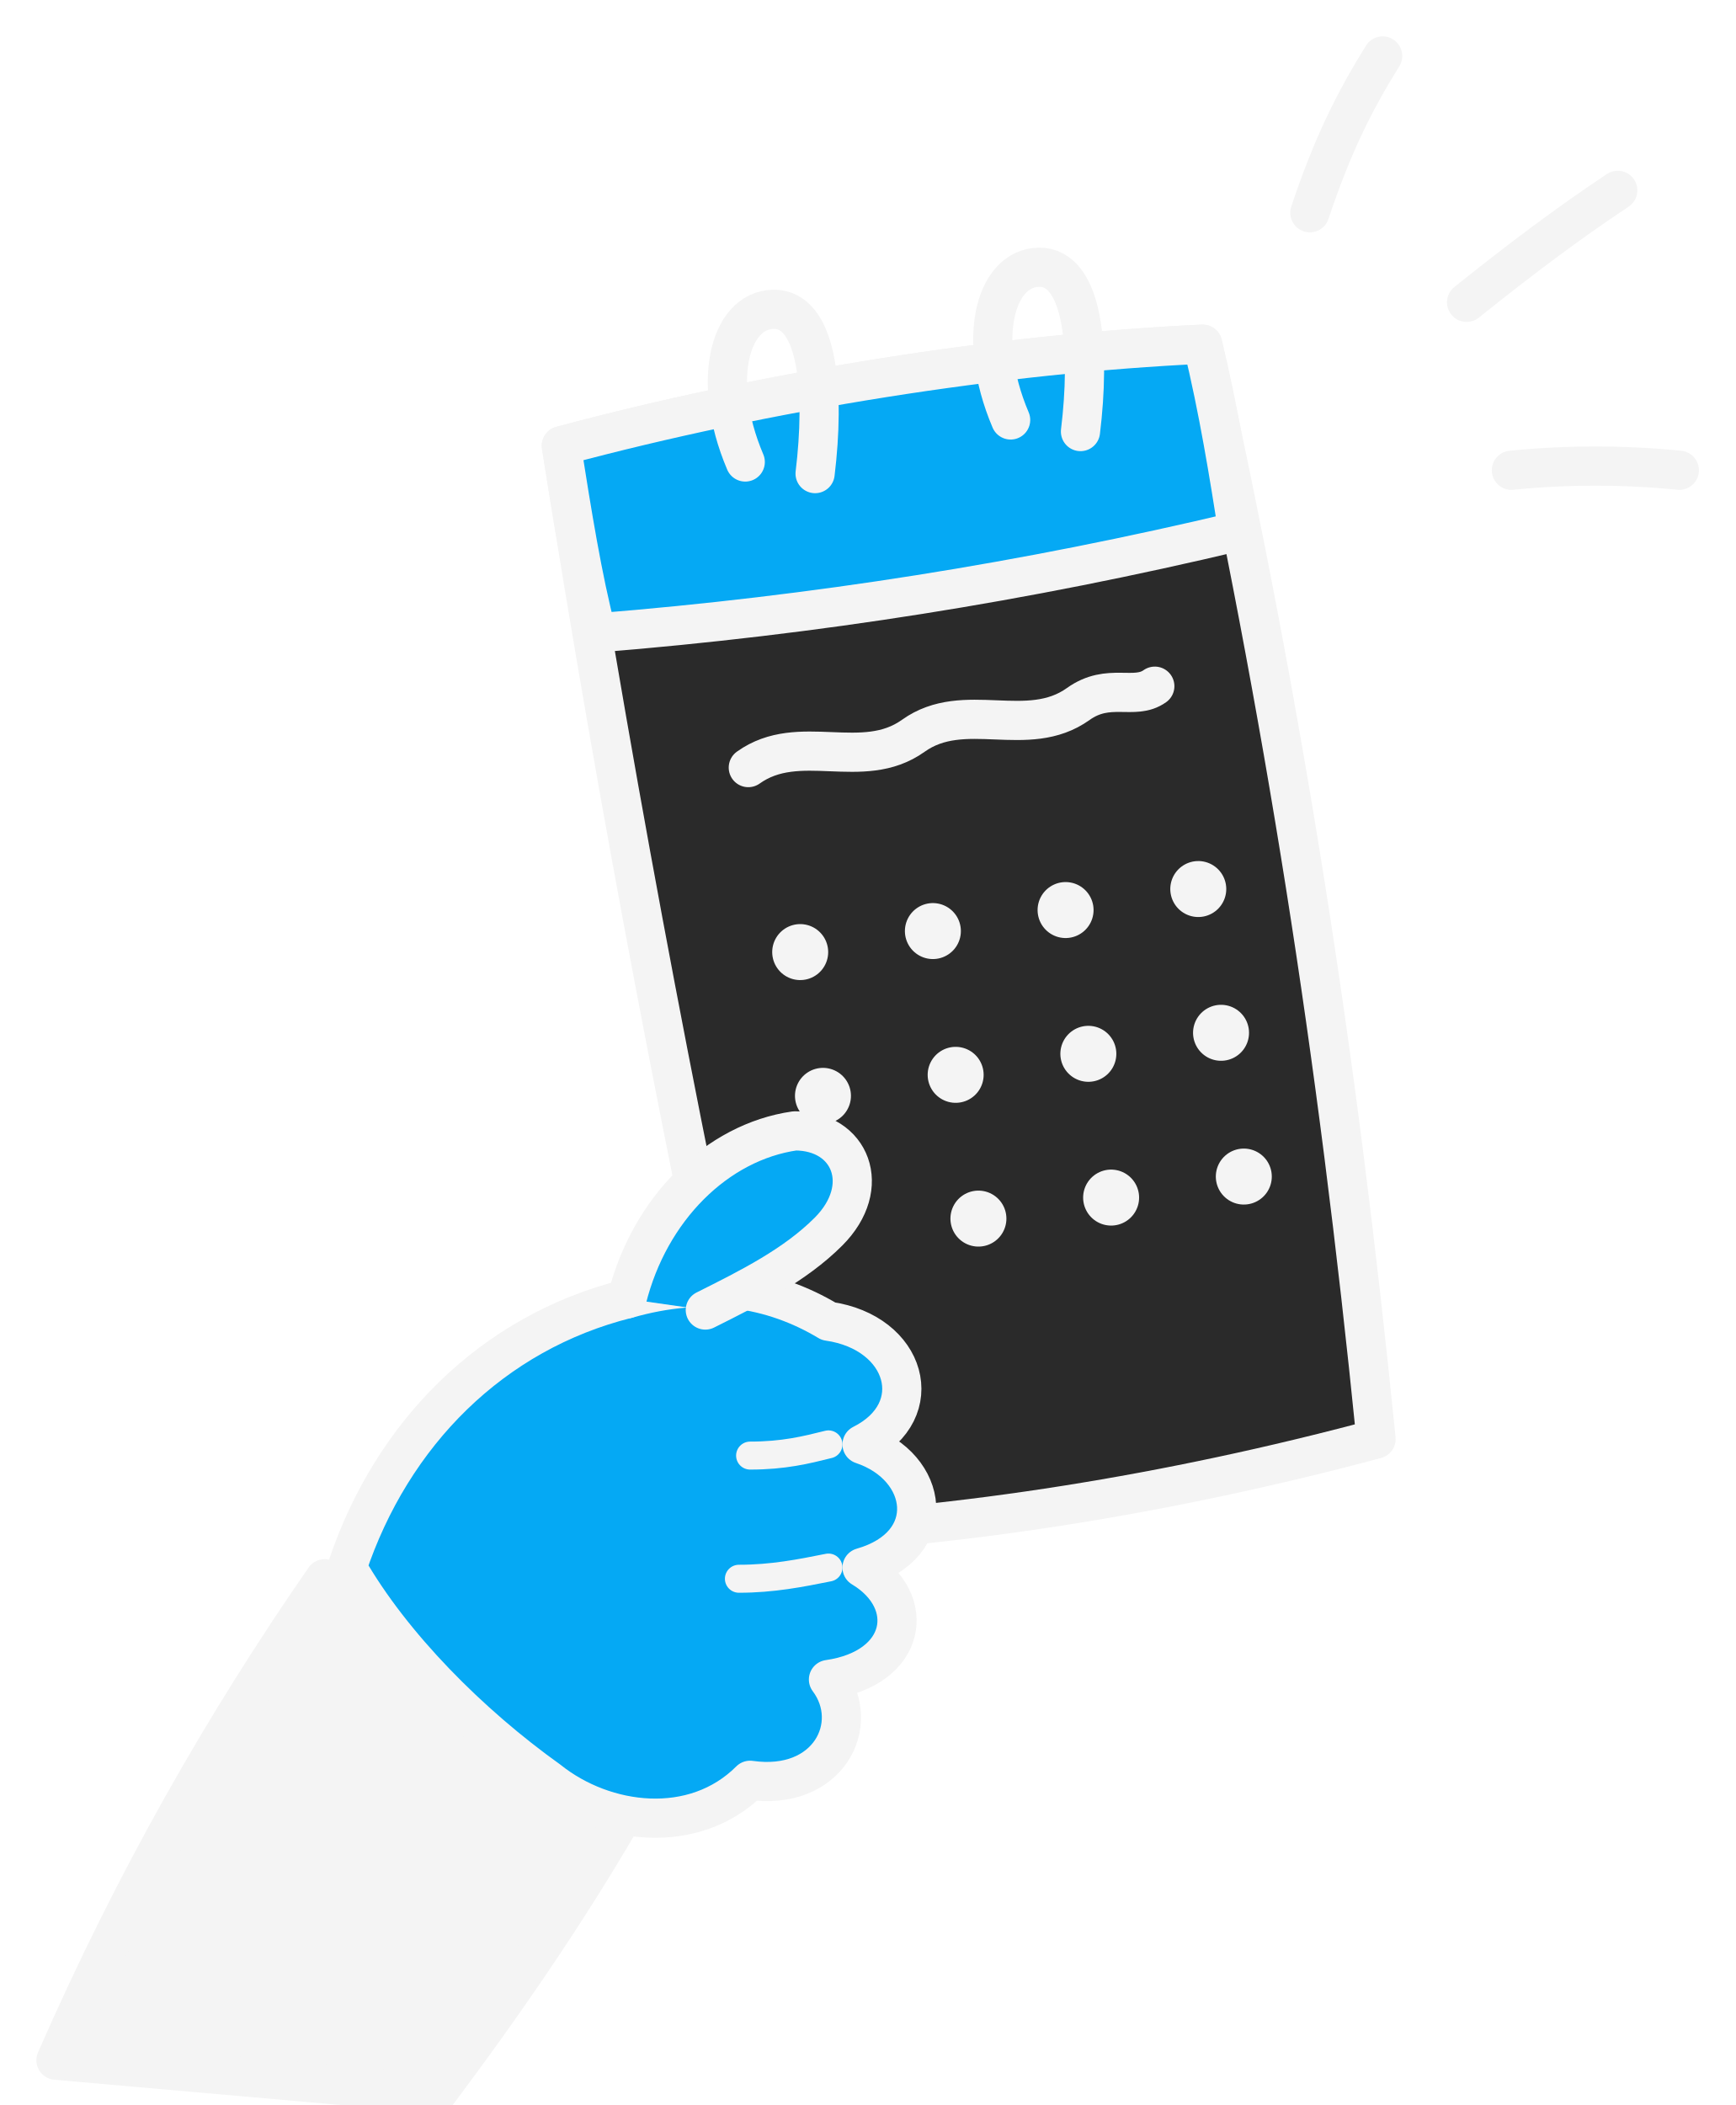
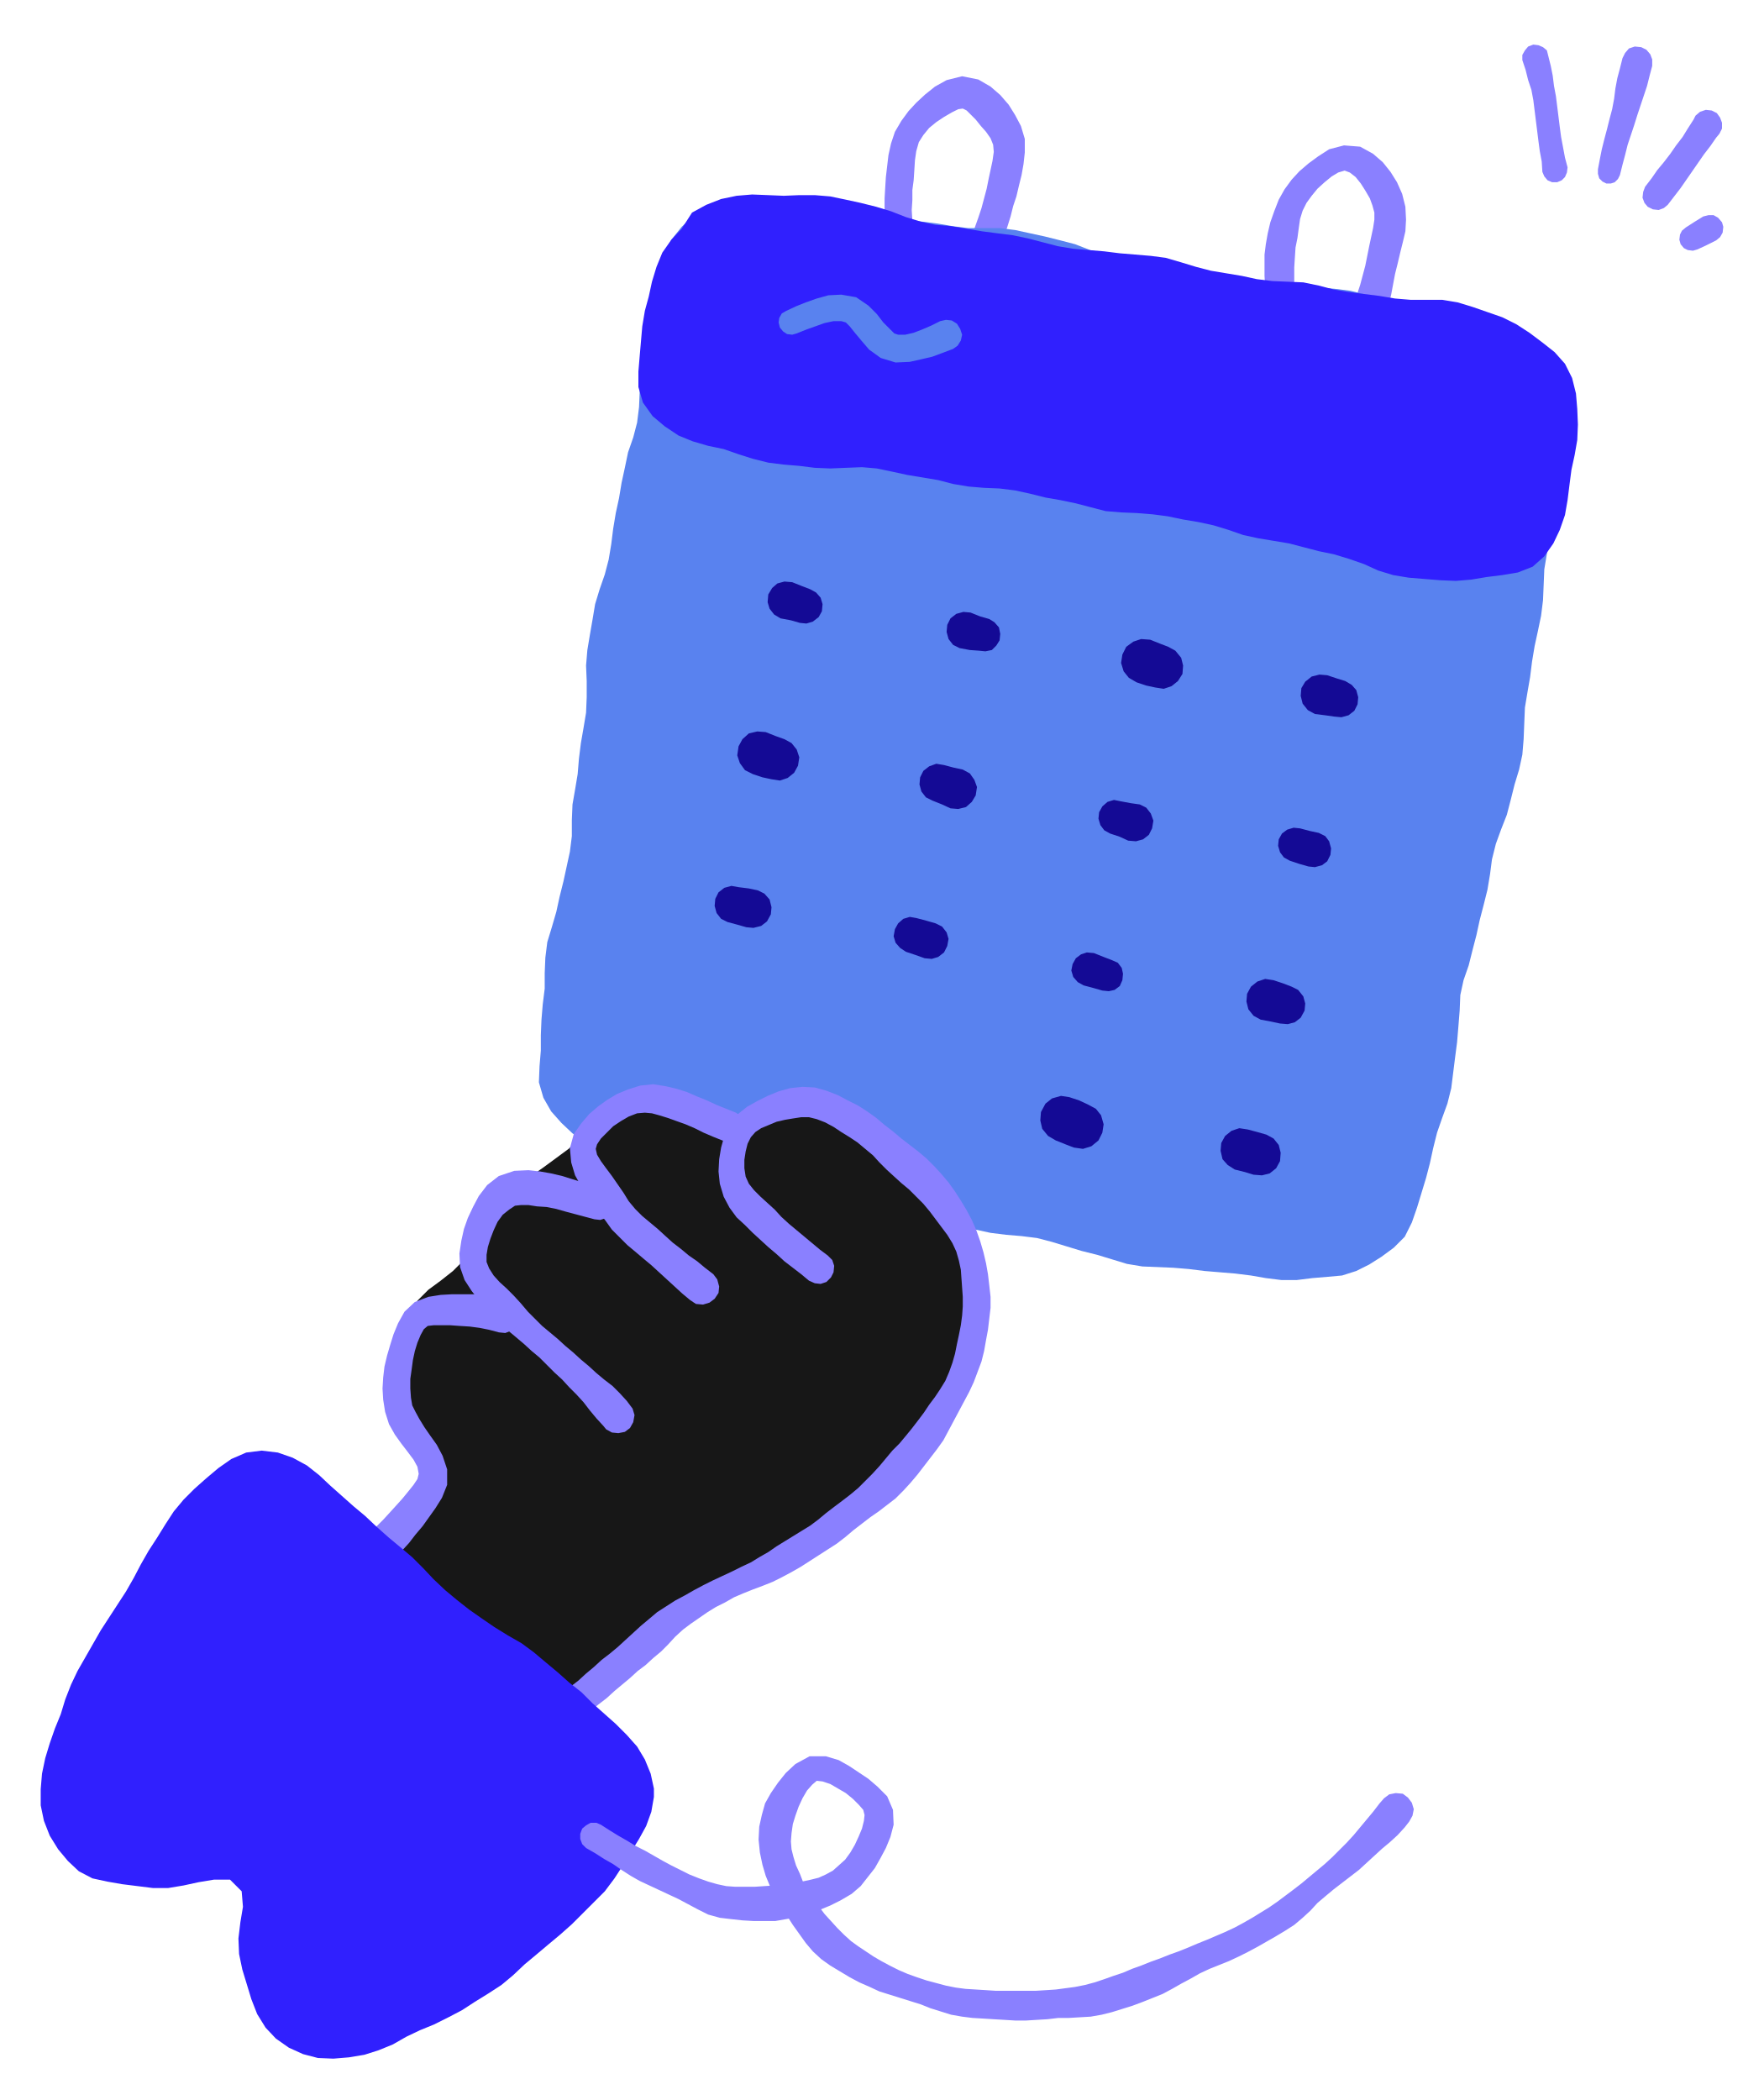
- <svg xmlns="http://www.w3.org/2000/svg" viewBox="34 24 310 376" width="310" height="376">
-   <g stroke="#F4F4F4" stroke-width="7" stroke-linecap="round" stroke-linejoin="round" fill="none">
-     <path d="M268 62 C 272 50 276 42 281 34" />
-     <path d="M296 78 C 306 70 314 64 323 58" />
-     <path d="M304 108 C 314 107 324 107 334 108" />
-     <g transform="rotate(-9 215 185)">
-       <path d="M148 92 C 186 88 228 88 264 92 C 268 160 268 220 264 290 C 226 294 188 294 154 290 C 150 220 148 160 148 92 Z" fill="#2A2A2A" />
-       <path d="M148 92 C 186 88 228 88 264 92 C 265 104 265 116 265 126 C 226 129 188 129 149 126 C 148 116 148 104 148 92 Z" fill="#05A9F4" />
-       <path d="M180 100 C 176 84 182 72 190 74 C 197 76 196 90 192 104" />
-       <path d="M228 100 C 224 84 230 72 238 74 C 245 76 244 90 240 104" />
-       <path d="M172 154 C 182 149 192 158 202 153 C 212 148 222 157 232 152 C 238 149 242 153 246 151" />
-       <g stroke-width="10">
-         <path d="M176 188 L 176 188" />
-         <path d="M200 188 L 200 188" />
-         <path d="M224 188 L 224 188" />
-         <path d="M248 188 L 248 188" />
-         <path d="M176 214 L 176 214" />
-         <path d="M200 214 L 200 214" />
-         <path d="M224 214 L 224 214" />
-         <path d="M248 214 L 248 214" />
-         <path d="M200 240 L 200 240" />
-         <path d="M224 240 L 224 240" />
-         <path d="M248 240 L 248 240" />
-       </g>
-     </g>
-     <path d="M44 392 C 58 360 74 332 92 306 C 112 312 132 324 150 340 C 138 362 124 382 112 398 Z" fill="#F4F4F4" />
-     <path d="M96 304 C 104 280 122 262 146 256 C 160 252 172 254 182 260          C 196 262 200 276 188 282 C 200 286 202 300 188 304          C 198 310 196 322 182 324 C 188 332 182 344 168 342          C 158 352 142 350 132 342 C 118 332 104 318 96 304 Z" fill="#05A9F4" />
-     <path d="M146 256 C 150 240 162 228 176 226 C 186 226 190 236 182 244 C 176 250 168 254 160 258" fill="#05A9F4" />
-     <path d="M168 284 C 174 284 178 283 182 282" stroke-width="5" />
-     <path d="M166 306 C 172 306 177 305 182 304" stroke-width="5" />
-   </g>
+ <svg xmlns="http://www.w3.org/2000/svg" viewBox="18 0 273 325" width="273" height="325">
+   <path fill="#8A80FF" d="M260.6 25.9L260.2 24.4 259.9 22.8 259.6 21.2 259.4 19.7 259.2 18.1 259.0 16.5 258.8 14.9 258.5 13.3 258.3 11.7 258.0 10.2 257.6 8.6 257.4 7.8 256.8 7.3 256.1 7.0 255.3 6.9 254.5 7.2 254.0 7.8 253.6 8.5 253.6 9.3 254.1 10.8 254.5 12.4 255.0 13.9 255.3 15.5 255.5 17.1 255.7 18.7 255.9 20.3 256.1 21.9 256.3 23.4 256.6 25.0 256.7 26.6 257.0 27.3 257.5 27.9 258.2 28.2 259.0 28.2 259.7 27.9 260.2 27.4 260.5 26.7Z" />
+   <path fill="#8A80FF" d="M268.7 27.1L269.1 25.5 269.5 24.0 269.9 22.4 270.4 20.9 270.9 19.4 271.4 17.8 271.9 16.3 272.4 14.8 272.9 13.3 273.3 11.7 273.7 10.2 273.7 9.2 273.4 8.4 272.8 7.7 272.0 7.3 271.0 7.2 270.1 7.5 269.5 8.2 269.1 9.0 268.7 10.6 268.3 12.1 268.0 13.7 267.8 15.3 267.5 16.9 267.1 18.4 266.7 20.0 266.3 21.5 265.9 23.1 265.6 24.6 265.3 26.2 265.3 26.9 265.5 27.6 266.0 28.1 266.6 28.4 267.3 28.4 267.9 28.2 268.4 27.7Z" />
+   <path fill="#8A80FF" d="M276.1 31.7L277.1 30.4 278.1 29.1 279.0 27.8 279.9 26.5 280.8 25.2 281.7 23.9 282.7 22.6 283.6 21.3 284.1 20.7 284.5 19.9 284.5 19.0 284.2 18.2 283.7 17.5 282.9 17.1 282.0 17.0 281.1 17.3 280.4 17.9 280.1 18.5 279.2 19.9 278.4 21.2 277.4 22.5 276.5 23.8 275.5 25.1 274.5 26.3 273.6 27.6 272.6 28.9 272.3 29.7 272.2 30.6 272.5 31.4 273.0 32.0 273.8 32.4 274.7 32.5 275.5 32.2Z" />
+   <path fill="#8A80FF" d="M280.7 38.6L282.2 37.9 283.6 37.2 284.2 36.7 284.6 36.0 284.7 35.1 284.5 34.4 283.9 33.7 283.2 33.3 282.4 33.3 281.6 33.5 280.3 34.3 278.9 35.2 278.3 35.7 278.0 36.3 277.9 37.1 278.1 37.8 278.6 38.4 279.2 38.7 280.0 38.8Z" />
+   <path fill="#8A80FF" d="M159.1 38.8L159.2 37.2 159.2 35.7 159.2 34.1 159.1 32.5 159.2 31.0 159.2 29.4 159.4 27.9 159.5 26.4 159.6 24.8 159.8 23.4 160.2 22.0 160.9 20.9 161.8 19.8 162.9 18.9 164.1 18.1 165.3 17.4 166.3 16.9 167.0 16.8 167.6 17.1 168.2 17.7 169.0 18.5 169.8 19.5 170.6 20.4 171.3 21.4 171.7 22.4 171.8 23.5 171.6 24.9 171.3 26.3 171.0 27.7 170.7 29.2 170.3 30.7 169.9 32.2 169.4 33.7 168.9 35.1 168.4 36.6 168.0 38.2 167.7 39.7 167.8 40.4 167.6 41.2 167.8 42.0 168.3 42.7 169.0 43.1 169.8 43.2 170.6 43.0 171.3 42.6 171.7 41.9 171.9 41.3 172.4 39.7 172.9 38.2 173.4 36.6 173.9 35.1 174.4 33.5 174.8 31.9 175.3 30.4 175.7 28.7 176.1 27.1 176.4 25.4 176.6 23.6 176.6 21.5 176.0 19.5 175.1 17.8 174.1 16.2 172.8 14.7 171.3 13.4 169.4 12.3 166.9 11.8 164.5 12.4 162.7 13.4 161.2 14.6 159.8 15.9 158.6 17.2 157.5 18.7 156.5 20.4 155.9 22.2 155.5 24.0 155.3 25.7 155.1 27.4 155.0 29.0 154.9 30.7 154.9 32.3 154.9 34.0 154.9 35.6 154.9 37.2 154.9 38.8 155.1 39.6 155.5 40.3 156.2 40.8 157.0 40.9 157.8 40.8 158.5 40.3 158.9 39.6Z" />
+   <path fill="#8A80FF" d="M218.6 49.2L218.5 47.7 218.4 46.1 218.3 44.5 218.3 43.0 218.3 41.4 218.4 39.8 218.5 38.3 218.8 36.8 219.0 35.3 219.2 33.9 219.6 32.6 220.2 31.4 221.0 30.3 221.9 29.2 223.0 28.2 224.1 27.3 225.1 26.7 226.1 26.4 226.9 26.7 227.8 27.4 228.6 28.4 229.3 29.5 230.0 30.7 230.4 31.8 230.7 32.9 230.7 34.0 230.5 35.3 230.2 36.7 229.9 38.1 229.6 39.6 229.3 41.1 228.9 42.6 228.5 44.1 228.0 45.6 227.5 47.1 227.0 48.5 226.5 50.0 226.3 50.6 226.2 51.6 226.4 52.5 227.0 53.3 227.8 53.8 228.8 54.0 229.7 53.8 230.5 53.2 231.1 52.4 231.3 51.8 231.9 50.3 232.4 48.8 232.9 47.2 233.3 45.6 233.6 44.0 233.9 42.4 234.3 40.8 234.7 39.1 235.1 37.5 235.5 35.8 235.6 34.0 235.5 32.0 235.0 30.0 234.2 28.2 233.2 26.6 232.0 25.1 230.5 23.8 228.5 22.7 226.0 22.5 223.7 23.1 222.0 24.2 220.5 25.3 219.1 26.5 217.9 27.8 216.8 29.3 215.9 30.9 215.2 32.7 214.6 34.4 214.2 36.1 213.9 37.8 213.7 39.4 213.7 41.1 213.7 42.7 213.8 44.4 213.8 46.0 213.8 47.6 213.8 49.2 214.0 50.2 214.5 50.9 215.3 51.5 216.2 51.6 217.2 51.5 217.9 50.9 218.5 50.2Z" />
+   <path fill="#5982EF" d="M249.6 51.0L252.0 51.4 254.4 52.2 256.4 53.6 258.0 55.5 259.4 57.5 260.6 59.7 261.4 62.0 261.6 64.5 261.5 66.9 261.4 69.3 261.1 71.7 260.6 74.1 259.8 76.4 259.0 78.7 258.4 81.1 257.9 83.4 257.4 85.7 257.0 88.1 256.9 90.5 256.8 92.9 256.5 95.3 256.0 97.7 255.5 100.0 255.1 102.4 254.8 104.8 254.4 107.1 254.0 109.5 253.9 111.9 253.8 114.4 253.6 116.8 253.1 119.1 252.4 121.4 251.8 123.8 251.2 126.1 250.3 128.4 249.5 130.6 248.9 133.0 248.6 135.3 248.2 137.7 247.6 140.1 247.0 142.4 246.5 144.7 245.9 147.0 245.3 149.4 244.5 151.7 244.0 154.0 243.9 156.4 243.7 158.9 243.5 161.3 243.2 163.6 242.9 166.0 242.6 168.4 242.0 170.8 241.2 173.0 240.4 175.3 239.8 177.7 239.3 180.0 238.7 182.3 238.0 184.6 237.3 186.9 236.5 189.2 235.4 191.4 233.7 193.1 231.8 194.5 229.9 195.7 227.9 196.7 225.7 197.4 223.5 197.6 221.1 197.8 218.7 198.1 216.3 198.1 213.9 197.8 211.6 197.4 209.2 197.1 206.8 196.9 204.4 196.7 202.0 196.4 199.6 196.2 197.2 196.1 194.8 196.0 192.4 195.6 190.1 194.9 187.8 194.2 185.4 193.6 183.1 192.9 180.8 192.2 178.5 191.6 176.1 191.3 173.7 191.1 171.3 190.8 169.0 190.3 166.6 189.8 164.2 189.4 161.9 189.0 159.6 188.4 157.2 188.0 154.8 187.8 152.3 187.9 149.9 187.8 147.5 187.5 145.1 187.2 142.8 186.8 140.4 186.3 138.1 185.6 135.8 184.7 133.5 184.1 131.1 183.7 128.8 183.3 126.4 182.7 124.1 182.1 121.8 181.6 119.5 181.0 117.2 180.1 115.0 179.1 112.8 178.2 110.6 177.5 108.5 176.7 106.6 175.4 104.9 173.8 103.3 172.0 102.1 169.9 101.4 167.5 101.5 165.0 101.7 162.6 101.7 160.2 101.8 157.8 102.0 155.4 102.3 153.0 102.3 150.6 102.4 148.2 102.7 145.8 103.4 143.5 104.1 141.1 104.6 138.8 105.2 136.4 105.7 134.1 106.2 131.8 106.5 129.4 106.5 126.9 106.6 124.5 107.0 122.2 107.4 119.8 107.6 117.4 107.9 115.0 108.3 112.7 108.7 110.3 108.8 107.9 108.8 105.4 108.7 103.0 108.9 100.6 109.3 98.2 109.7 95.9 110.1 93.5 110.8 91.2 111.6 88.9 112.2 86.6 112.6 84.2 112.9 81.8 113.3 79.4 113.8 77.1 114.2 74.7 114.7 72.4 115.2 70.0 116.0 67.7 116.6 65.4 116.9 63.0 117.0 60.6 117.2 58.2 117.4 55.8 117.5 53.4 117.7 50.9 118.0 48.6 118.7 46.2 119.5 43.9 120.2 41.6 120.8 39.3 121.9 37.1 123.5 35.1 125.2 33.5 127.3 32.0 129.6 31.1 132.1 30.9 134.5 31.3 136.8 31.7 139.2 32.1 141.6 32.5 143.9 32.9 146.3 33.1 148.7 33.0 151.2 33.0 153.5 33.3 155.9 33.7 158.3 34.0 160.7 34.3 163.1 34.6 165.4 35.0 167.8 35.3 170.2 35.3 172.7 35.3 175.1 35.6 177.4 36.1 179.7 36.6 182.1 37.2 184.4 37.8 186.7 38.7 189.0 39.4 191.4 39.9 193.8 40.1 196.1 40.5 198.5 41.0 200.8 41.5 203.2 41.8 205.6 42.3 207.9 43.0 210.2 43.6 212.6 43.9 215.0 44.0 217.4 44.1 219.8 44.3 222.2 44.5 224.6 44.7 227.0 45.0 229.4 45.6 231.6 46.4 234.0 47.1 236.3 47.6 238.7 48.1 241.0 48.7 243.3 49.3 245.7 49.8 248.0 50.4Z" />
+   <path fill="#3020FE" d="M125.1 32.9L127.3 31.7 129.6 30.8 132.0 30.3 134.4 30.1 136.9 30.2 139.3 30.3 141.7 30.2 144.1 30.2 146.5 30.4 148.9 30.9 151.2 31.4 153.6 32.0 155.9 32.7 158.2 33.6 160.5 34.3 162.8 34.8 165.2 35.0 167.6 35.4 170.0 35.8 172.3 36.1 174.7 36.4 177.1 36.9 179.4 37.5 181.7 38.1 184.1 38.5 186.5 38.7 188.9 38.9 191.3 39.2 193.7 39.4 196.1 39.6 198.4 39.9 200.8 40.6 203.1 41.3 205.4 41.9 207.8 42.3 210.2 42.7 212.5 43.2 214.9 43.5 217.3 43.6 219.7 43.7 222.1 44.2 224.4 44.8 226.8 45.2 229.1 45.5 231.5 45.8 233.9 46.2 236.3 46.4 238.7 46.4 241.2 46.4 243.6 46.8 245.9 47.5 248.2 48.3 250.5 49.1 252.7 50.2 254.7 51.5 256.7 53.0 258.6 54.5 260.2 56.3 261.3 58.5 261.9 60.9 262.1 63.3 262.2 65.7 262.1 68.1 261.7 70.4 261.2 72.7 260.9 75.0 260.6 77.4 260.2 79.7 259.4 82.0 258.4 84.1 257.0 86.1 255.2 87.7 252.9 88.6 250.5 89.0 248.1 89.3 245.7 89.7 243.3 89.9 240.9 89.8 238.4 89.6 236.0 89.4 233.6 89.0 231.3 88.3 229.1 87.3 226.8 86.5 224.5 85.8 222.1 85.3 219.8 84.7 217.5 84.1 215.1 83.7 212.7 83.3 210.4 82.8 208.1 82.0 205.8 81.3 203.5 80.8 201.1 80.4 198.7 79.9 196.4 79.6 193.9 79.4 191.5 79.3 189.1 79.1 186.8 78.5 184.5 77.9 182.1 77.4 179.8 77.0 177.4 76.4 175.1 75.9 172.7 75.6 170.3 75.5 167.9 75.3 165.5 74.9 163.2 74.3 160.8 73.9 158.4 73.5 156.1 73.0 153.7 72.5 151.4 72.3 148.9 72.4 146.5 72.5 144.1 72.4 141.7 72.1 139.3 71.9 136.9 71.6 134.5 71.0 132.3 70.3 130.0 69.5 127.6 69.0 125.2 68.3 123.0 67.4 120.9 66.0 119.0 64.4 117.5 62.3 116.8 59.9 116.8 57.5 117.0 55.1 117.2 52.8 117.4 50.5 117.8 48.1 118.4 45.9 118.9 43.6 119.6 41.3 120.5 39.1 121.9 37.1 123.5 35.4Z" />
+   <path fill="#5982EF" d="M141.3 51.6L142.8 51.0 144.2 50.5 145.6 50.0 147.0 49.7 148.2 49.7 148.9 49.9 149.5 50.5 150.3 51.5 151.3 52.7 152.5 54.1 154.3 55.4 156.6 56.1 158.8 56.0 160.6 55.6 162.3 55.2 163.9 54.6 165.5 54.0 166.2 53.5 166.7 52.7 166.9 51.8 166.6 50.9 166.1 50.1 165.3 49.6 164.4 49.5 163.5 49.7 162.1 50.4 160.7 51.0 159.4 51.5 158.1 51.8 157.0 51.8 156.4 51.6 155.7 50.9 154.7 49.9 153.7 48.6 152.4 47.3 150.5 46.0 148.2 45.6 146.2 45.7 144.4 46.2 142.7 46.8 141.2 47.4 139.7 48.1 139.0 48.5 138.6 49.2 138.5 49.9 138.7 50.7 139.2 51.3 139.8 51.7 140.6 51.8Z" />
+   <path fill="#140A95" d="M138.8 95.7L140.4 96.0 141.8 96.4 142.8 96.5 143.8 96.2 144.7 95.5 145.2 94.6 145.3 93.5 145.0 92.5 144.3 91.7 143.4 91.2 142.1 90.7 140.6 90.1 139.4 90.0 138.3 90.3 137.5 91.0 136.9 92.0 136.8 93.2 137.1 94.2 137.8 95.1Z" />
+   <path fill="#140A95" d="M166.5 100.3L168.1 100.6 169.5 100.7 170.5 100.8 171.5 100.6 172.2 99.9 172.7 99.1 172.8 98.1 172.6 97.1 171.9 96.3 171.1 95.8 169.7 95.4 168.2 94.8 167.1 94.7 166.0 95.0 165.1 95.7 164.6 96.7 164.5 97.8 164.8 98.9 165.5 99.8Z" />
+   <path fill="#140A95" d="M193.9 105.6L195.4 106.1 196.8 106.4 198.1 106.6 199.3 106.2 200.3 105.4 201.0 104.3 201.1 103.0 200.8 101.8 199.9 100.7 198.8 100.1 197.5 99.6 196.0 99.0 194.6 98.9 193.4 99.3 192.3 100.1 191.7 101.3 191.5 102.6 191.9 103.9 192.7 104.9Z" />
+   <path fill="#140A95" d="M221.5 110.5L223.1 110.7 224.5 110.9 225.6 111.0 226.7 110.7 227.6 110.0 228.1 109.0 228.2 107.9 227.9 106.8 227.2 106.0 226.2 105.4 224.9 105.0 223.4 104.5 222.2 104.4 221.0 104.7 220.0 105.5 219.4 106.5 219.3 107.7 219.6 108.9 220.4 109.9Z" />
+   <path fill="#140A95" d="M134.5 119.8L136.0 120.3 137.4 120.6 138.7 120.8 139.9 120.4 140.9 119.6 141.5 118.5 141.7 117.2 141.3 116.0 140.5 115.0 139.4 114.4 138.0 113.9 136.5 113.3 135.2 113.2 133.9 113.5 132.9 114.4 132.3 115.5 132.1 116.9 132.5 118.1 133.3 119.2Z" />
+   <path fill="#140A95" d="M162.3 123.9L163.8 124.5 165.1 125.1 166.3 125.2 167.5 124.9 168.4 124.1 169.0 123.1 169.2 121.8 168.8 120.7 168.1 119.7 167.0 119.1 165.6 118.8 164.1 118.4 162.9 118.2 161.8 118.6 160.9 119.3 160.4 120.3 160.3 121.4 160.6 122.5 161.3 123.4Z" />
+   <path fill="#140A95" d="M189.8 129.0L191.3 129.5 192.6 130.1 193.8 130.2 194.9 129.9 195.8 129.2 196.3 128.2 196.5 127.0 196.1 125.9 195.4 125.0 194.4 124.5 193.0 124.3 191.4 124.0 190.4 123.8 189.4 124.1 188.6 124.8 188.1 125.7 188.0 126.7 188.3 127.7 188.9 128.5Z" />
+   <path fill="#140A95" d="M217.6 133.2L219.1 133.7 220.5 134.1 221.5 134.2 222.6 133.9 223.4 133.3 223.9 132.3 224.0 131.3 223.7 130.2 223.1 129.4 222.1 128.9 220.7 128.6 219.2 128.2 218.2 128.1 217.2 128.4 216.4 129.0 215.9 129.9 215.8 130.9 216.1 131.9 216.7 132.7Z" />
+   <path fill="#140A95" d="M130.6 142.7L132.1 143.1 133.5 143.5 134.6 143.6 135.8 143.3 136.7 142.6 137.3 141.5 137.4 140.4 137.1 139.2 136.3 138.3 135.3 137.8 133.9 137.5 132.3 137.3 131.2 137.1 130.1 137.4 129.2 138.1 128.7 139.1 128.6 140.2 128.9 141.3 129.6 142.2Z" />
+   <path fill="#140A95" d="M158.2 147.3L159.7 147.8 161.1 148.3 162.2 148.4 163.2 148.1 164.1 147.4 164.6 146.4 164.8 145.3 164.5 144.3 163.8 143.4 162.8 142.9 161.4 142.5 159.9 142.1 158.8 141.9 157.8 142.2 157.0 142.9 156.5 143.8 156.3 144.9 156.6 145.9 157.3 146.7Z" />
+   <path fill="#140A95" d="M185.7 152.5L187.2 152.9 188.6 153.3 189.6 153.4 190.5 153.2 191.3 152.6 191.7 151.7 191.8 150.7 191.6 149.8 191.0 149.0 190.1 148.6 188.8 148.1 187.3 147.5 186.2 147.4 185.3 147.7 184.5 148.3 184.0 149.2 183.8 150.2 184.1 151.2 184.8 152.0Z" />
+   <path fill="#140A95" d="M213.1 157.8L214.7 158.1 216.1 158.4 217.3 158.5 218.4 158.2 219.3 157.5 219.9 156.4 220.0 155.3 219.7 154.2 218.9 153.2 217.9 152.7 216.6 152.2 215.1 151.7 213.8 151.5 212.6 151.9 211.6 152.7 211.0 153.8 210.9 155.0 211.2 156.2 212.0 157.2Z" />
+   <path fill="#140A95" d="M181.4 176.5L182.9 177.1 184.2 177.6 185.6 177.8 186.9 177.4 188.0 176.5 188.6 175.3 188.8 174.0 188.4 172.6 187.6 171.6 186.3 170.9 185.0 170.3 183.5 169.8 182.2 169.6 180.8 170.0 179.8 170.8 179.1 172.1 179.0 173.4 179.3 174.7 180.2 175.8Z" />
+   <path fill="#140A95" d="M209.1 181.0L210.7 181.4 212.0 181.8 213.3 181.9 214.5 181.6 215.5 180.8 216.1 179.7 216.2 178.4 215.9 177.2 215.1 176.2 214.0 175.6 212.6 175.2 211.1 174.8 209.8 174.6 208.6 175.0 207.6 175.8 207.0 176.9 206.9 178.1 207.2 179.4 208.0 180.3Z" />
+   <path fill="#171717" d="M102.2 267.3L104.5 266.9 106.8 266.1 108.8 264.8 110.8 263.4 112.6 261.8 114.3 260.2 116.0 258.5 117.7 256.8 119.4 255.1 121.2 253.5 123.1 251.9 125.0 250.5 127.0 249.2 129.1 248.0 131.1 246.7 133.2 245.5 135.3 244.3 137.3 243.1 139.4 241.8 141.3 240.5 143.3 239.1 145.2 237.6 147.1 236.1 148.9 234.5 150.7 233.0 152.5 231.4 154.3 229.8 156.0 228.1 157.7 226.4 159.4 224.7 160.9 222.8 162.4 221.0 163.8 219.0 165.0 216.9 166.1 214.8 167.1 212.6 167.9 210.4 168.5 208.0 169.0 205.7 169.3 203.3 169.4 200.9 169.2 198.5 168.8 196.2 168.1 193.9 167.2 191.7 166.0 189.6 164.7 187.6 163.2 185.7 161.7 183.8 160.1 182.1 158.3 180.4 156.6 178.8 154.8 177.2 152.9 175.7 151.0 174.2 148.9 173.0 146.8 171.8 144.6 170.9 142.3 170.4 139.9 170.7 137.7 171.5 135.5 172.5 133.2 173.2 130.7 173.2 128.4 172.6 126.2 171.7 124.0 170.7 121.8 169.7 119.5 169.0 117.1 168.9 114.8 169.7 112.8 171.0 111.0 172.6 109.4 174.3 107.7 176.1 106.0 177.8 104.1 179.2 102.2 180.6 100.2 182.0 98.3 183.4 96.5 185.0 94.9 186.9 93.6 188.9 92.4 190.9 91.2 193.0 89.8 195.0 88.1 196.7 86.2 198.2 84.3 199.6 82.6 201.3 81.4 203.3 80.5 205.5 79.9 207.9 79.5 210.2 79.2 212.6 79.1 215.0 79.3 217.4 80.1 219.7 81.3 221.8 82.7 223.7 84.0 225.7 84.9 227.9 84.6 230.2 83.1 232.1 81.4 233.8 79.5 235.3 77.6 236.7 75.8 238.3 74.2 240.1 73.4 242.3 73.8 244.6 74.8 246.8 76.1 248.8 77.6 250.7 79.2 252.5 80.8 254.2 82.5 255.9 84.3 257.5 86.1 259.1 88.0 260.5 90.0 261.9 92.0 263.2 94.1 264.4 96.3 265.5 98.5 266.4 100.8 267.0Z" />
+   <path fill="#8A80FF" d="M102.4 271.3L103.6 270.3 104.8 269.2 105.9 268.1 107.0 266.9 108.2 265.8 109.4 264.8 110.6 263.8 111.9 262.8 113.1 261.7 114.3 260.7 115.5 259.7 116.7 258.6 117.9 257.7 119.1 256.6 120.3 255.6 121.4 254.5 122.5 253.3 123.7 252.2 124.9 251.3 126.2 250.4 127.5 249.5 128.8 248.7 130.2 248.0 131.6 247.2 133.0 246.6 134.5 246.0 136.1 245.4 137.6 244.8 139.0 244.1 140.5 243.3 141.9 242.5 143.3 241.6 144.7 240.7 146.1 239.8 147.5 238.9 148.8 237.9 150.1 236.8 151.4 235.8 152.7 234.8 154.0 233.9 155.3 232.9 156.6 231.9 157.8 230.7 158.9 229.5 160.0 228.2 161.0 226.9 162.0 225.6 163.0 224.3 164.0 222.9 164.8 221.4 165.6 219.9 166.4 218.4 167.2 216.9 168.0 215.4 168.7 213.9 169.3 212.3 169.9 210.7 170.3 209.1 170.6 207.4 170.9 205.8 171.1 204.1 171.3 202.4 171.3 200.7 171.1 198.9 170.9 197.2 170.6 195.5 170.2 193.8 169.7 192.1 169.1 190.4 168.4 188.8 167.6 187.3 166.7 185.8 165.8 184.4 164.8 183.0 163.7 181.7 162.6 180.5 161.4 179.3 160.1 178.2 158.8 177.2 157.5 176.2 156.2 175.1 154.9 174.1 153.6 173.0 152.2 172.0 150.8 171.1 149.2 170.3 147.7 169.5 145.9 168.8 144.1 168.3 142.2 168.2 140.3 168.4 138.5 168.9 136.8 169.6 135.2 170.4 133.6 171.3 132.1 172.5 130.9 174.0 130.1 175.8 129.6 177.6 129.3 179.4 129.2 181.3 129.4 183.2 130.0 185.2 130.9 186.9 132.0 188.4 133.3 189.6 134.5 190.8 135.7 191.9 136.9 193.0 138.2 194.1 139.4 195.2 140.7 196.2 142.0 197.2 143.2 198.2 144.1 198.6 145.0 198.7 145.9 198.4 146.6 197.7 147.0 196.9 147.1 195.9 146.8 195.0 146.1 194.3 144.9 193.4 143.7 192.4 142.5 191.4 141.3 190.4 140.1 189.4 138.9 188.3 137.9 187.2 136.8 186.2 135.7 185.2 134.7 184.2 133.9 183.2 133.4 182.1 133.2 180.8 133.2 179.5 133.4 178.2 133.7 177.0 134.2 176.0 134.9 175.2 135.8 174.6 137.0 174.1 138.2 173.6 139.5 173.3 140.7 173.1 142.0 172.9 143.2 172.9 144.4 173.2 145.7 173.7 147.0 174.4 148.2 175.2 149.5 176.0 150.7 176.8 151.9 177.8 153.1 178.8 154.1 179.9 155.2 181.0 156.4 182.1 157.5 183.1 158.7 184.1 159.8 185.2 160.9 186.3 161.9 187.5 162.8 188.7 163.7 189.9 164.6 191.1 165.4 192.4 166.0 193.7 166.4 195.1 166.7 196.5 166.8 197.9 166.9 199.3 167.0 200.7 167.0 202.2 166.9 203.6 166.7 205.1 166.4 206.6 166.1 208.0 165.8 209.5 165.4 210.9 164.9 212.3 164.3 213.7 163.5 215.0 162.7 216.2 161.8 217.4 161.0 218.6 160.1 219.8 159.1 221.1 158.2 222.2 157.2 223.4 156.1 224.5 155.1 225.7 154.1 226.9 153.0 228.1 151.9 229.2 150.8 230.3 149.6 231.3 148.3 232.3 147.1 233.2 145.8 234.2 144.6 235.2 143.4 236.1 142.1 236.9 140.8 237.7 139.5 238.5 138.2 239.3 136.9 240.2 135.5 241.0 134.2 241.8 132.7 242.5 131.3 243.2 129.8 243.9 128.3 244.6 126.9 245.3 125.4 246.1 124.0 246.9 122.5 247.7 121.1 248.6 119.7 249.5 118.4 250.6 117.2 251.6 116.0 252.7 114.8 253.8 113.6 254.9 112.4 255.9 111.1 256.9 109.9 258.0 108.7 259.0 107.5 260.1 106.2 261.1 104.9 262.1 103.7 263.1 102.4 264.1 101.3 265.2 100.1 266.4 99.0 267.5 98.4 268.3 98.2 269.3 98.3 270.3 98.8 271.1 99.6 271.7 100.6 272.0 101.6 271.8Z" />
+   <path fill="#8A80FF" d="M131.9 172.2L130.4 171.6 128.9 171.0 127.4 170.3 125.9 169.7 124.3 169.0 122.7 168.5 121.0 168.1 119.1 167.8 117.1 168.0 115.2 168.6 113.5 169.3 112.0 170.2 110.6 171.2 109.2 172.4 108.0 173.8 106.8 175.5 106.2 177.7 106.4 179.9 107.0 181.9 107.9 183.5 108.8 185.0 109.7 186.3 110.7 187.6 111.7 188.9 112.7 190.3 113.9 191.5 115.1 192.7 116.3 193.7 117.6 194.8 118.8 195.8 120.0 196.9 121.2 198.0 122.4 199.1 123.6 200.2 124.8 201.2 125.7 201.8 126.8 201.9 127.8 201.6 128.6 201.0 129.2 200.1 129.3 199.1 129.0 198.0 128.4 197.2 127.1 196.2 125.9 195.2 124.6 194.3 123.4 193.3 122.1 192.3 121.0 191.3 119.8 190.2 118.6 189.2 117.4 188.2 116.3 187.1 115.3 185.9 114.5 184.6 113.6 183.3 112.7 182.0 111.8 180.8 111.0 179.7 110.4 178.7 110.2 177.8 110.4 177.1 111.0 176.2 111.9 175.3 112.9 174.3 114.1 173.5 115.3 172.8 116.6 172.3 117.8 172.2 118.9 172.3 120.0 172.6 121.3 173.0 122.7 173.5 124.1 174.0 125.5 174.6 126.9 175.3 128.3 175.9 129.8 176.5 130.7 176.8 131.6 176.7 132.4 176.2 133.0 175.5 133.2 174.6 133.1 173.6 132.7 172.8Z" />
+   <path fill="#8A80FF" d="M111.3 184.2L109.8 183.6 108.2 183.0 106.6 182.5 105.0 182.0 103.3 181.6 101.6 181.3 99.8 181.1 97.6 181.2 95.2 182.0 93.4 183.4 92.1 185.1 91.2 186.8 90.4 188.5 89.8 190.2 89.4 192.0 89.1 194.0 89.2 196.1 89.9 198.1 91.0 199.8 92.1 201.2 93.2 202.5 94.4 203.7 95.5 204.8 96.6 205.9 97.8 206.9 99.1 208.0 100.3 209.1 101.5 210.1 102.7 211.3 103.8 212.4 105.0 213.5 106.1 214.7 107.2 215.8 108.3 217.0 109.3 218.3 110.3 219.5 111.4 220.7 111.8 221.2 112.7 221.7 113.7 221.8 114.7 221.6 115.5 221.0 116.0 220.1 116.2 219.0 115.9 218.0 115.3 217.2 115.0 216.8 113.9 215.6 112.8 214.5 111.5 213.5 110.3 212.5 109.1 211.4 107.9 210.4 106.7 209.3 105.5 208.3 104.3 207.2 103.1 206.2 101.9 205.2 100.8 204.1 99.7 203.0 98.6 201.7 97.5 200.5 96.4 199.4 95.3 198.4 94.4 197.4 93.7 196.3 93.3 195.3 93.3 194.2 93.5 193.0 93.9 191.7 94.4 190.4 95.0 189.1 95.8 188.0 96.8 187.2 97.7 186.6 98.6 186.5 99.8 186.5 101.1 186.7 102.6 186.8 104.1 187.1 105.5 187.5 107.0 187.9 108.5 188.3 110.0 188.7 110.9 188.8 111.8 188.5 112.5 187.9 112.9 187.1 113.0 186.2 112.7 185.3 112.1 184.6Z" />
+   <path fill="#8A80FF" d="M96.4 201.1L94.8 200.7 93.2 200.5 91.5 200.3 89.8 200.3 88.0 200.3 86.2 200.4 84.3 200.7 82.2 201.5 80.6 203.0 79.6 204.8 78.9 206.5 78.4 208.1 77.9 209.8 77.5 211.5 77.3 213.2 77.2 214.9 77.3 216.6 77.6 218.5 78.2 220.4 79.1 222.0 80.1 223.4 81.1 224.7 82.0 225.9 82.6 227.0 82.8 228.1 82.6 228.9 82.0 229.8 81.2 230.8 80.3 231.9 79.4 232.9 78.4 234.0 77.3 235.2 76.2 236.3 75.2 237.4 74.2 238.5 73.2 239.8 72.2 241.0 71.1 242.2 70.1 243.2 69.6 243.9 69.3 244.8 69.4 245.7 69.9 246.5 70.6 247.0 71.5 247.3 72.4 247.1 73.1 246.7 74.3 245.7 75.5 244.6 76.7 243.4 77.9 242.4 79.1 241.2 80.2 240.0 81.3 238.8 82.3 237.5 83.4 236.2 84.4 234.8 85.4 233.4 86.4 231.8 87.2 229.8 87.2 227.4 86.5 225.3 85.6 223.6 84.6 222.2 83.7 220.9 82.9 219.6 82.3 218.5 81.8 217.5 81.6 216.3 81.5 214.9 81.5 213.4 81.7 212.0 81.9 210.5 82.2 209.1 82.6 207.8 83.1 206.6 83.6 205.7 84.2 205.2 85.1 205.1 86.3 205.1 87.7 205.1 89.1 205.2 90.7 205.3 92.2 205.5 93.7 205.8 95.2 206.2 96.2 206.3 97.2 205.9 97.9 205.2 98.4 204.3 98.4 203.2 98.1 202.3 97.4 201.5Z" />
+   <path fill="#3020FE" d="M119.2 276.8L118.7 274.5 117.8 272.3 116.6 270.3 115.0 268.5 113.3 266.8 111.5 265.2 109.7 263.6 108.0 261.9 106.1 260.4 104.3 258.8 102.5 257.3 100.6 255.7 98.7 254.3 96.6 253.1 94.5 251.8 92.6 250.5 90.6 249.1 88.7 247.6 86.9 246.1 85.1 244.4 83.5 242.7 81.8 241.0 79.9 239.4 78.1 237.9 76.3 236.3 74.5 234.6 72.7 233.1 70.9 231.5 69.1 229.9 67.4 228.3 65.5 226.8 63.3 225.6 61.0 224.8 58.5 224.5 56.1 224.8 53.8 225.8 51.8 227.2 49.9 228.8 48.1 230.4 46.4 232.1 44.9 233.9 43.6 235.9 42.3 238.0 41.0 240.0 39.8 242.1 38.7 244.2 37.5 246.3 36.2 248.3 34.9 250.3 33.6 252.3 32.4 254.4 31.2 256.5 30.0 258.6 29.0 260.7 28.1 263.0 27.4 265.3 26.5 267.5 25.7 269.8 25.0 272.1 24.5 274.5 24.3 276.9 24.3 279.4 24.8 281.8 25.7 284.1 27.0 286.2 28.5 288.0 30.2 289.6 32.3 290.7 34.6 291.2 36.9 291.6 39.3 291.9 41.7 292.2 44.0 292.2 46.4 291.8 48.7 291.3 51.1 290.9 53.6 290.9 55.4 292.7 55.6 295.1 55.2 297.5 54.9 300.0 55.0 302.4 55.5 304.8 56.2 307.1 56.9 309.4 57.8 311.7 59.1 313.8 60.7 315.5 62.7 316.9 64.9 317.9 67.2 318.5 69.6 318.6 72.0 318.4 74.4 318.0 76.6 317.3 78.8 316.4 80.9 315.2 83.0 314.2 85.2 313.3 87.4 312.2 89.5 311.1 91.5 309.8 93.6 308.5 95.6 307.2 97.4 305.7 99.2 304.0 101.0 302.5 102.9 300.9 104.7 299.4 106.5 297.8 108.2 296.1 109.9 294.4 111.6 292.7 113.1 290.7 114.4 288.7 115.6 286.7 116.9 284.6 118.0 282.6 118.8 280.4 119.2 278.1Z" />
+   <path fill="#8A80FF" d="M108.7 286.0L110.1 286.8 111.5 287.7 112.9 288.5 114.2 289.4 115.6 290.3 117.0 291.1 118.5 291.8 120.0 292.5 121.5 293.2 123.0 293.9 124.5 294.7 126.0 295.5 127.6 296.3 129.4 296.8 131.1 297.0 132.9 297.2 134.6 297.3 136.3 297.3 138.0 297.3 139.7 297.0 141.4 296.7 143.1 296.1 144.8 295.6 146.5 294.9 148.1 294.1 149.8 293.1 151.2 291.9 152.3 290.5 153.4 289.1 154.3 287.5 155.1 286.0 155.8 284.3 156.3 282.4 156.2 280.1 155.3 278.0 153.8 276.5 152.4 275.3 150.9 274.3 149.4 273.3 147.8 272.4 145.8 271.8 143.3 271.8 141.1 273.0 139.6 274.4 138.4 275.9 137.3 277.5 136.4 279.1 135.9 280.9 135.5 282.7 135.4 284.7 135.6 286.7 136.0 288.6 136.5 290.3 137.2 292.0 137.9 293.5 138.8 295.0 139.8 296.5 140.7 297.9 141.7 299.3 142.7 300.7 143.8 302.0 145.1 303.2 146.5 304.2 148.0 305.1 149.5 306.0 151.0 306.8 152.6 307.5 154.1 308.2 155.7 308.7 157.3 309.2 158.9 309.7 160.5 310.2 162.0 310.8 163.6 311.3 165.2 311.8 166.9 312.1 168.5 312.3 170.2 312.4 171.8 312.5 173.5 312.6 175.1 312.7 176.8 312.7 178.4 312.6 180.1 312.5 181.8 312.3 183.4 312.3 185.1 312.2 186.8 312.1 188.5 311.8 190.1 311.4 191.7 310.9 193.3 310.4 194.9 309.8 196.4 309.2 197.9 308.6 199.4 307.8 200.8 307.0 202.3 306.2 203.7 305.4 205.2 304.7 206.7 304.1 208.2 303.5 209.7 302.8 211.1 302.1 212.6 301.3 214.0 300.5 215.4 299.7 216.9 298.8 218.3 297.9 219.6 296.8 220.8 295.7 221.9 294.5 223.2 293.4 224.4 292.4 225.7 291.4 227.0 290.4 228.3 289.4 229.5 288.3 230.7 287.2 231.9 286.1 233.1 285.1 234.3 284.0 235.4 282.8 236.1 281.9 236.6 281.0 236.8 280.0 236.5 279.0 235.9 278.2 235.1 277.6 234.0 277.5 233.0 277.7 232.2 278.3 231.5 279.1 230.5 280.4 229.5 281.6 228.5 282.8 227.5 284.0 226.4 285.2 225.3 286.3 224.2 287.4 223.0 288.5 221.8 289.5 220.6 290.5 219.4 291.5 218.1 292.5 216.9 293.4 215.7 294.3 214.4 295.2 213.1 296.0 211.8 296.8 210.4 297.6 209.1 298.3 207.6 299.0 206.2 299.6 204.8 300.2 203.3 300.8 201.9 301.4 200.4 302.0 199.0 302.5 197.5 303.1 196.1 303.6 194.6 304.2 193.2 304.7 191.8 305.3 190.3 305.8 188.9 306.3 187.4 306.8 185.9 307.2 184.4 307.5 182.9 307.7 181.4 307.9 179.9 308.0 178.3 308.1 176.8 308.1 175.2 308.1 173.7 308.1 172.1 308.1 170.6 308.0 169.0 307.9 167.4 307.8 165.9 307.6 164.4 307.3 162.9 306.9 161.4 306.5 159.9 306.0 158.5 305.5 157.1 304.9 155.7 304.2 154.4 303.5 153.2 302.8 152.0 302.0 150.8 301.2 149.7 300.4 148.6 299.4 147.6 298.4 146.6 297.3 145.6 296.2 144.7 295.0 143.8 293.8 143.0 292.6 142.3 291.3 141.8 290.0 141.2 288.7 140.8 287.4 140.5 286.2 140.4 285.0 140.5 283.7 140.7 282.3 141.1 281.0 141.6 279.6 142.2 278.3 142.9 277.1 143.7 276.2 144.4 275.6 145.3 275.7 146.5 276.1 147.7 276.8 148.9 277.5 150.0 278.4 150.9 279.3 151.6 280.1 151.8 280.9 151.7 281.8 151.4 283.0 150.9 284.2 150.3 285.5 149.6 286.7 148.8 287.8 147.8 288.7 146.9 289.5 145.8 290.1 144.7 290.6 143.5 290.9 142.1 291.2 140.7 291.5 139.3 291.7 137.8 291.8 136.3 291.9 134.8 292.0 133.3 292.0 131.8 292.0 130.4 291.9 129.0 291.6 127.6 291.2 126.2 290.7 124.7 290.1 123.3 289.4 121.9 288.7 120.6 288.0 119.2 287.2 117.8 286.4 116.4 285.7 115.1 284.9 113.7 284.1 112.4 283.3 111.0 282.4 110.3 282.1 109.4 282.1 108.7 282.5 108.1 283.0 107.8 283.8 107.8 284.6 108.1 285.4Z" />
</svg>
